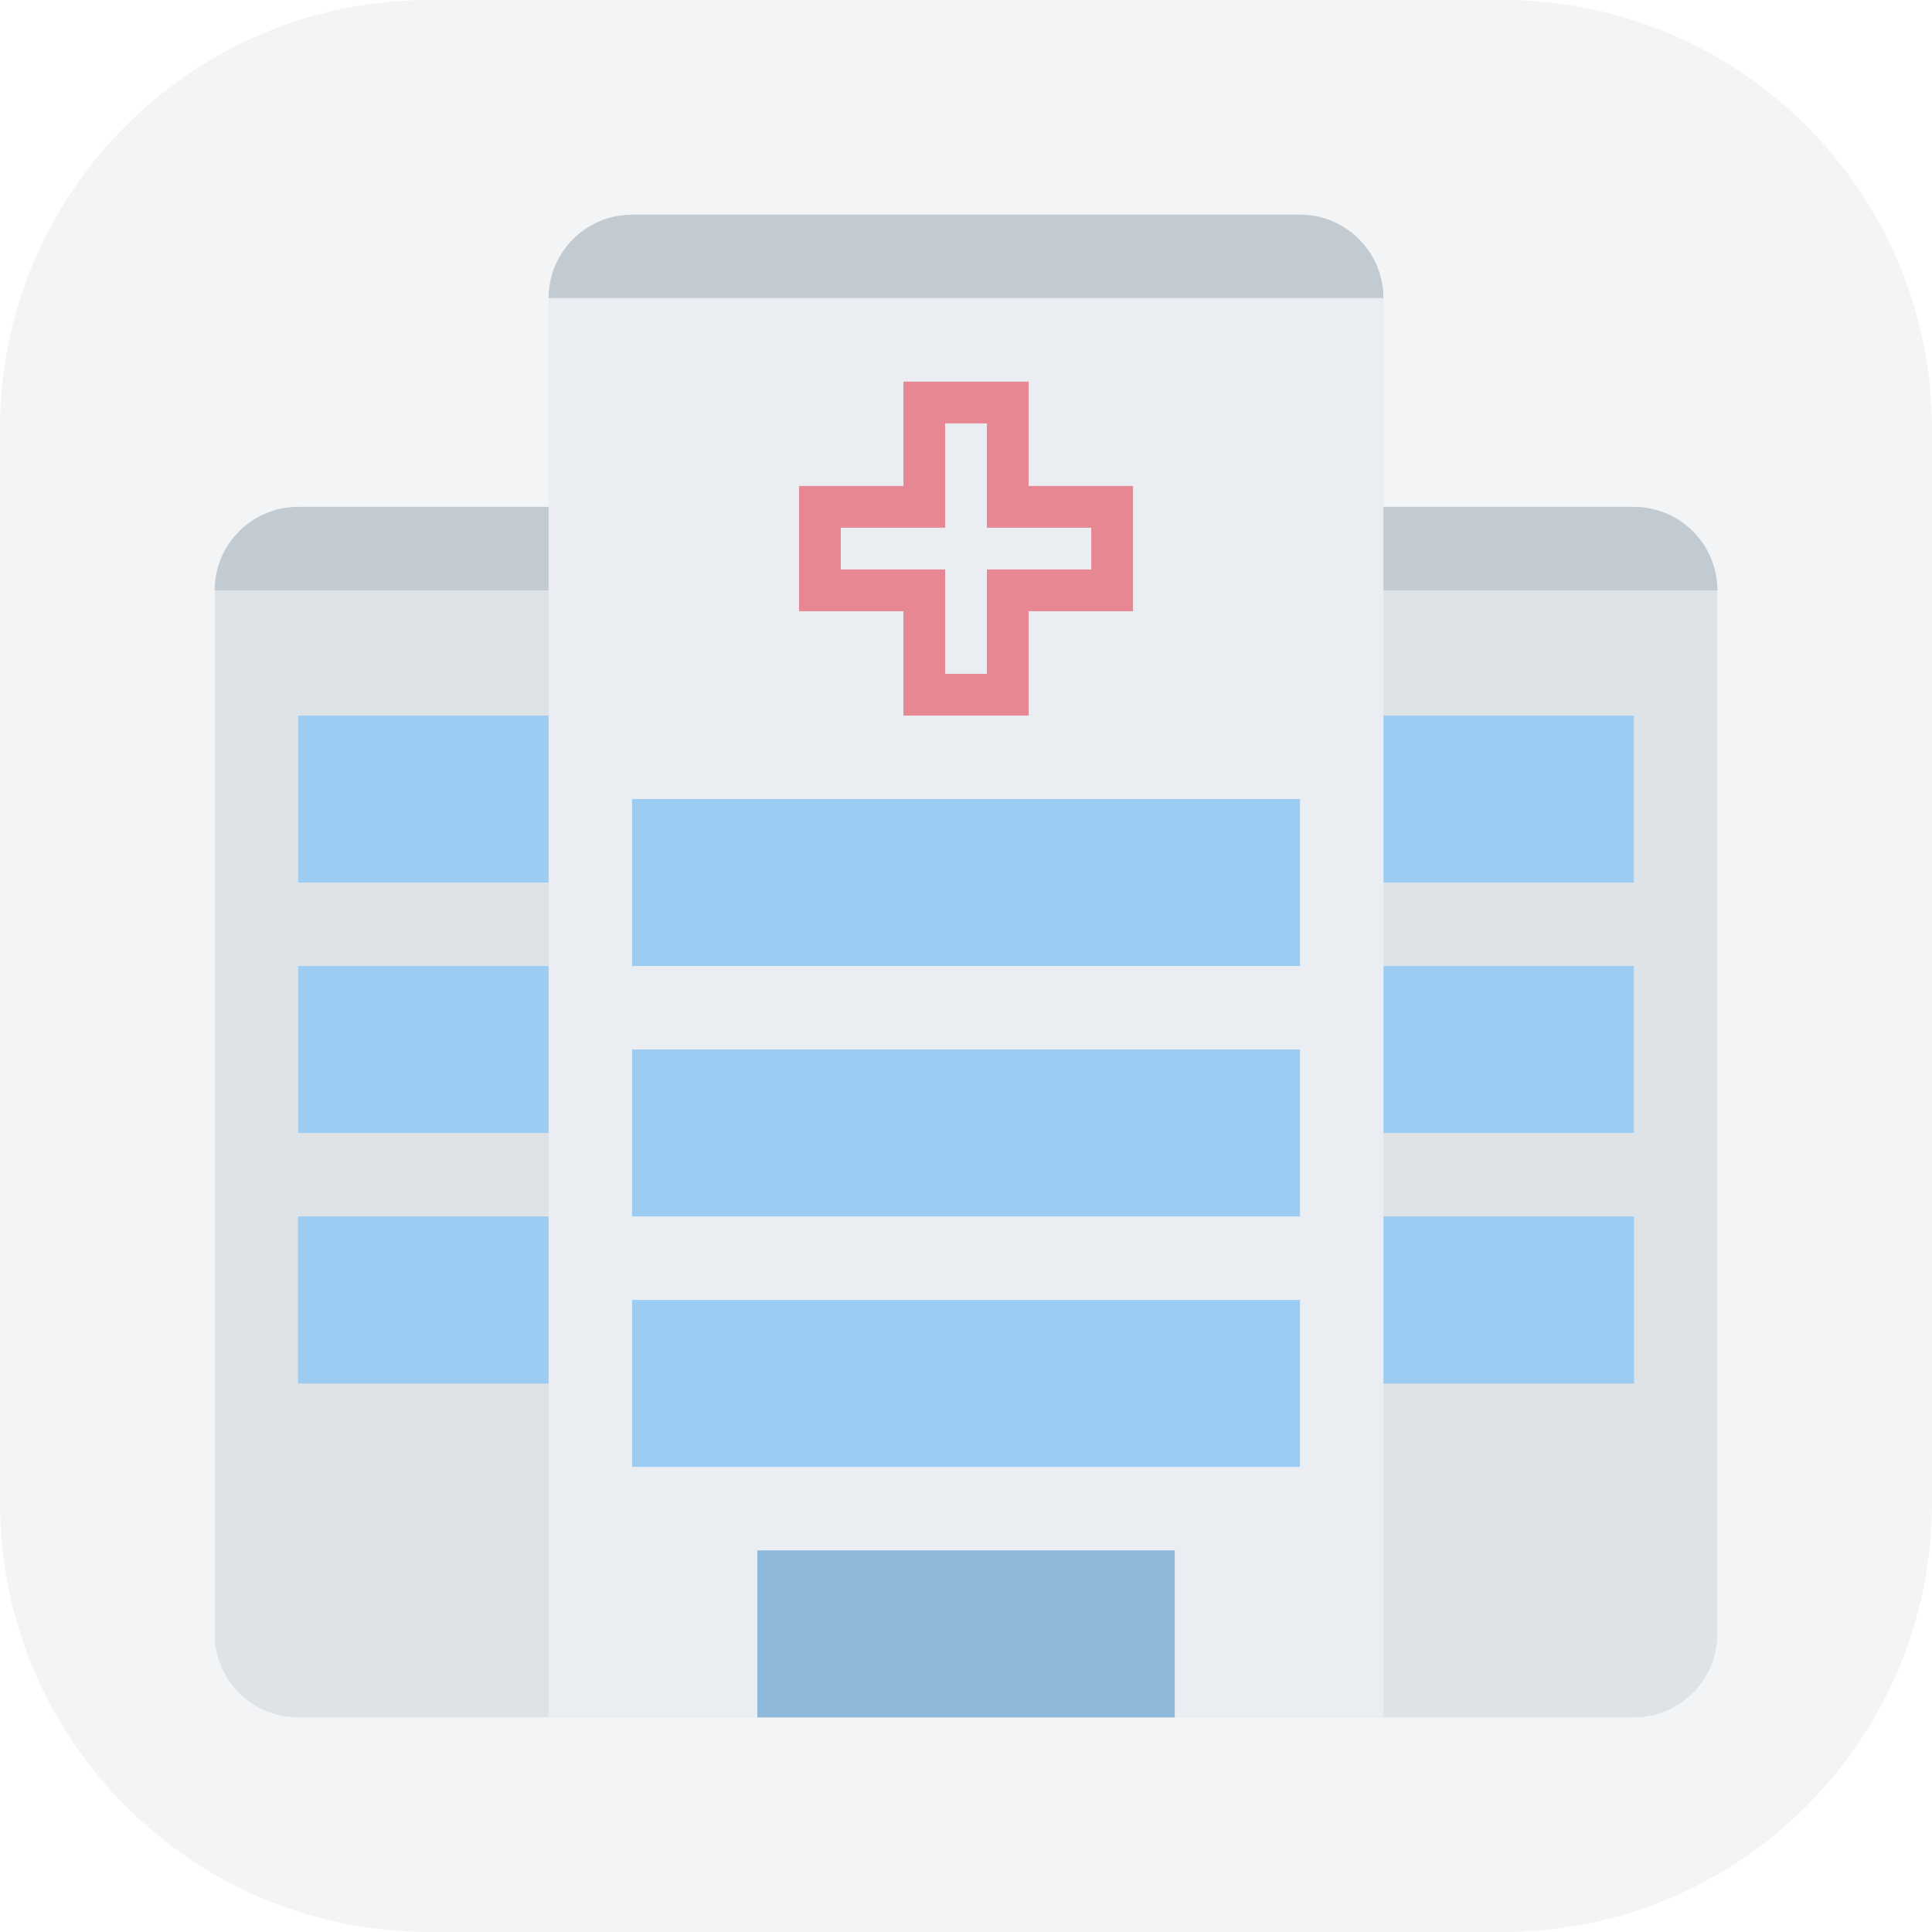
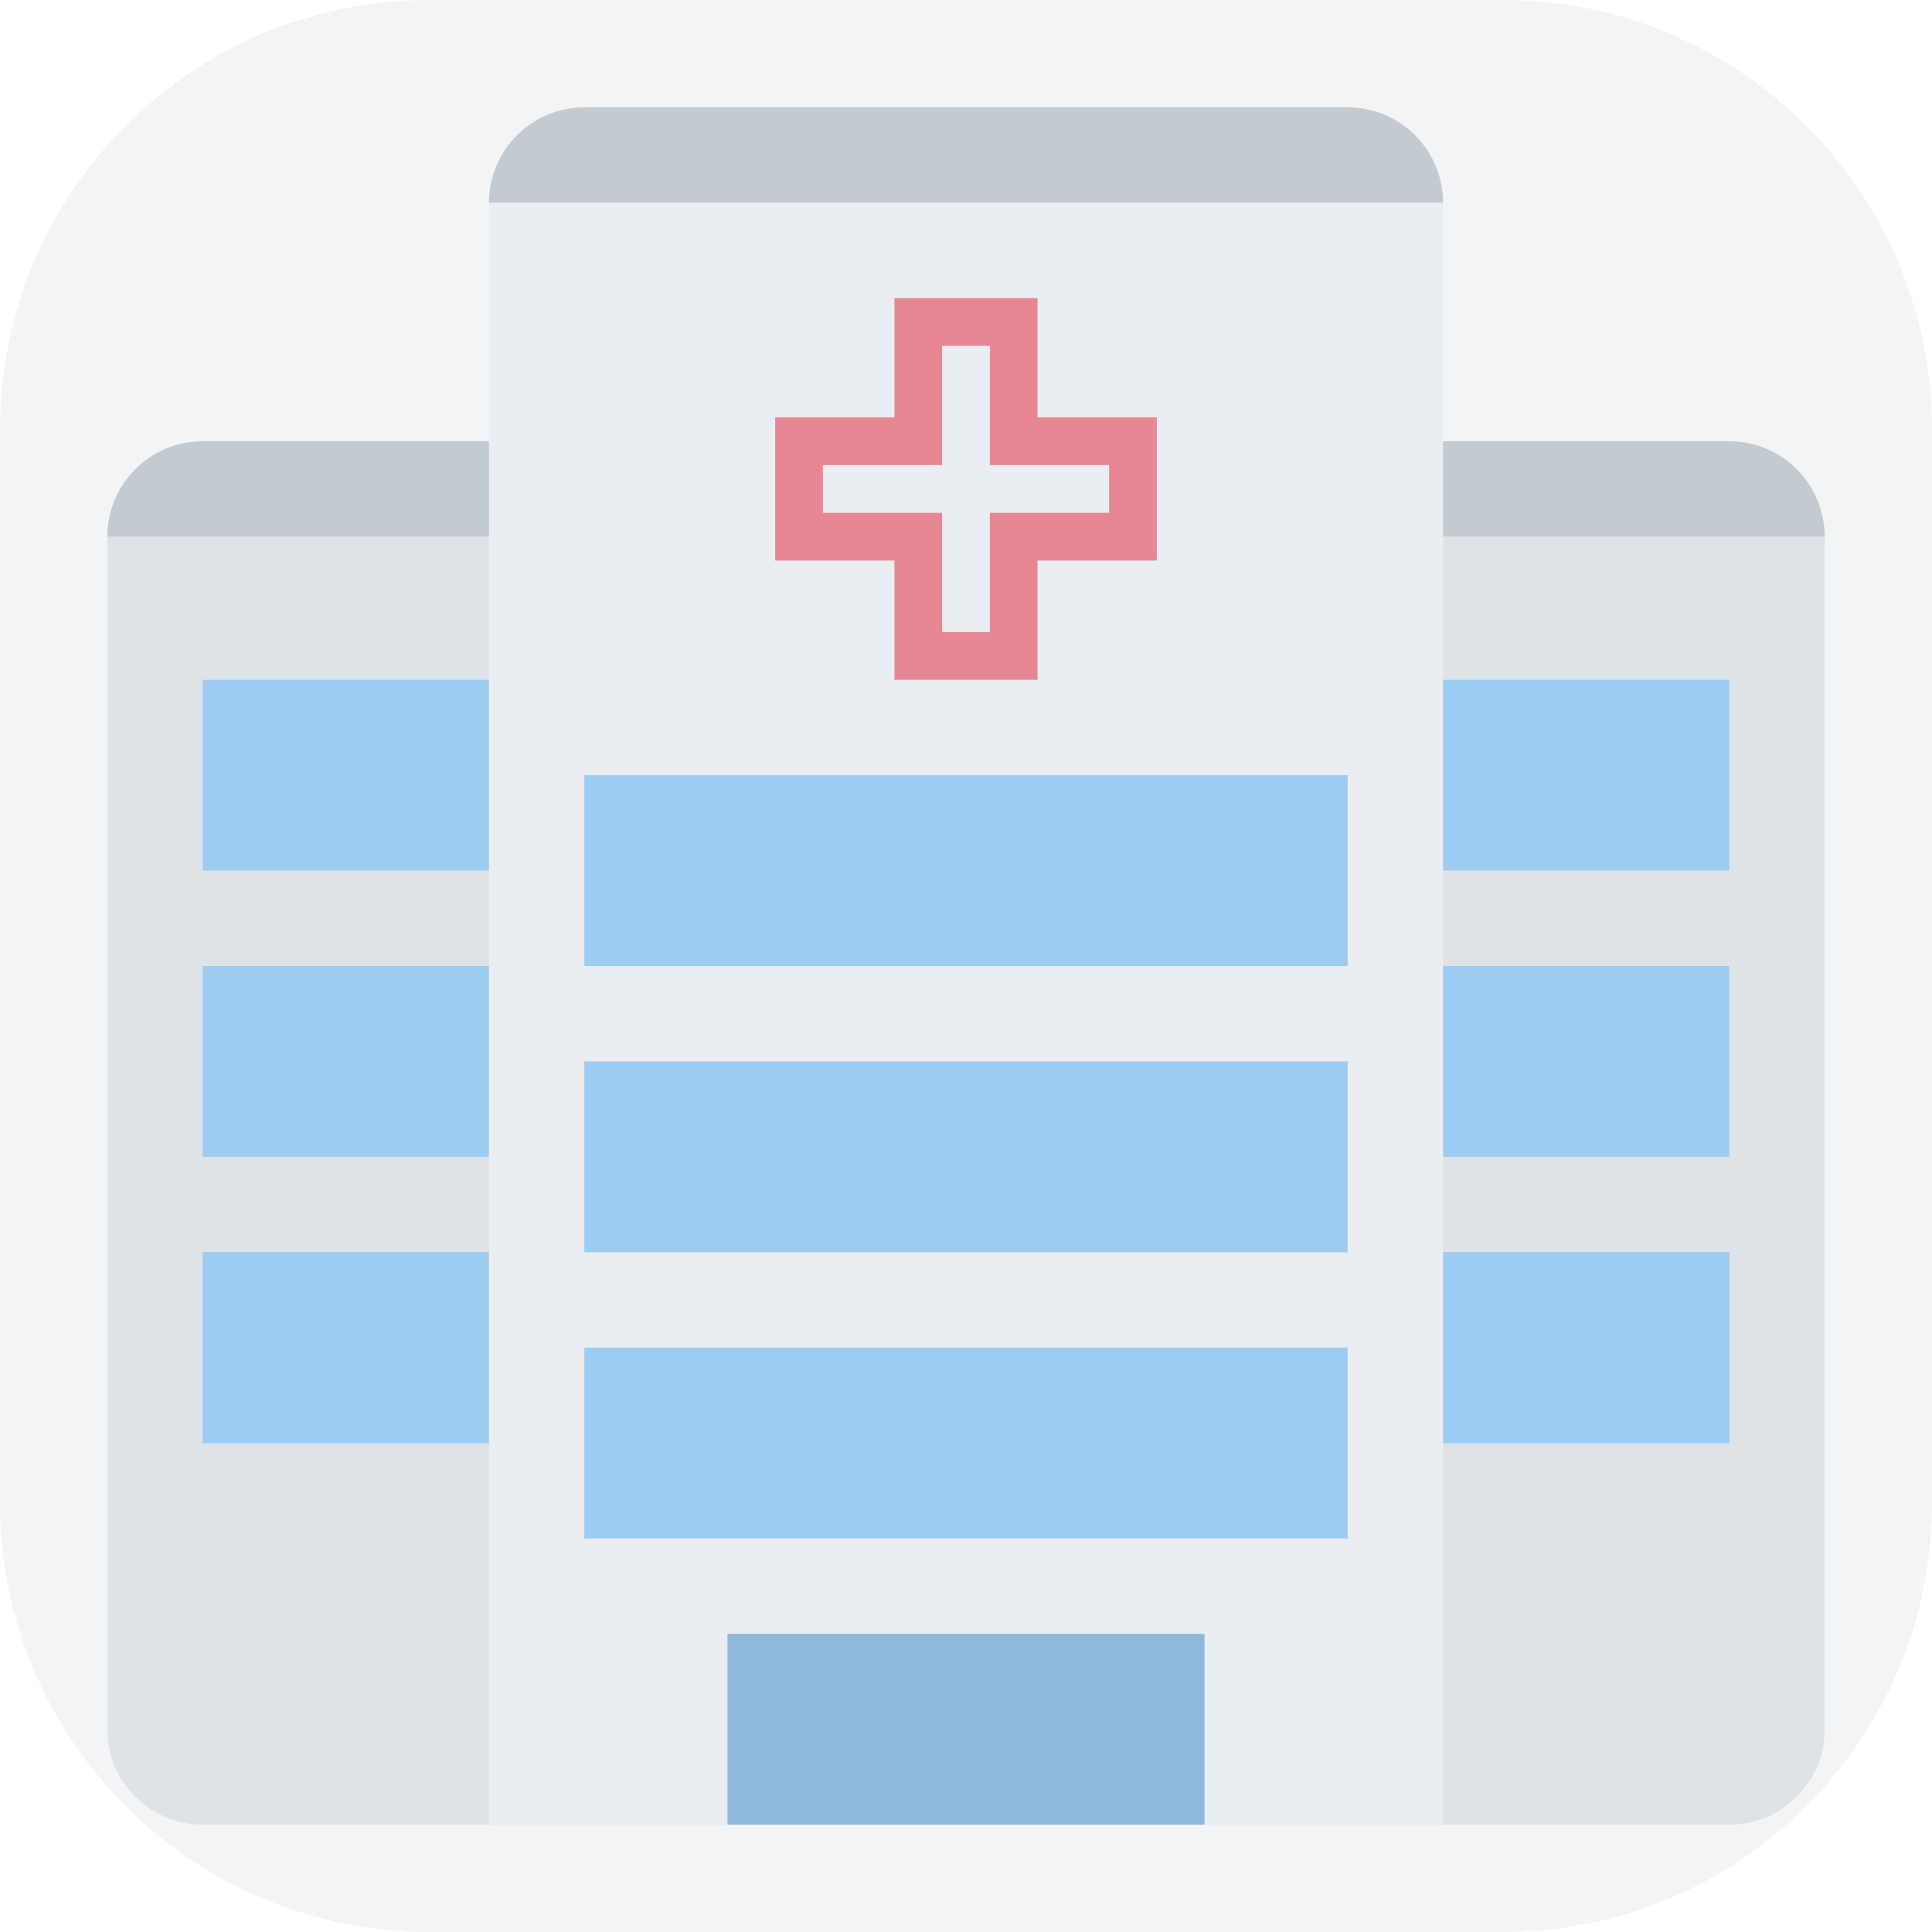
<svg xmlns="http://www.w3.org/2000/svg" viewBox="0 0 36 36">
  <rect width="36" height="36" rx="8" fill="#F3F4F6" />
-   <g transform="translate(4.00 4.00) scale(0.7778)" opacity="0.55">
+   <g transform="translate(2.00 2.00) scale(0.8889)" opacity="0.55">
    <path fill="#CCD6DD" d="M0 9v25a2 2 0 0 0 2 2h32a2 2 0 0 0 2-2V9z" />
    <path fill="#99AAB5" d="M34 7H2a2 2 0 0 0-2 2h36a2 2 0 0 0-2-2" />
    <path fill="#55ACEE" d="M2 18h32v4H2zm0-6h32v4H2zm0 12h32v4H2z" />
    <path fill="#55ACEE" d="M34 24H2v4h32z" />
    <path fill="#E1E8ED" d="M8 2h20v34H8z" />
    <path fill="#55ACEE" d="M10 20h16v4H10zm0-6h16v4H10zm0 12h16v4H10z" />
    <path fill="#3B88C3" d="M13 32h10v4H13z" />
    <path fill="#DD2E44" d="M22 6.5v3h-2.5V12h-3V9.5H14v-3h2.5V4h3v2.5zm-4.5 1H15v1h2.5V11h1V8.5H21v-1h-2.5V5h-1z" />
    <path fill="#99AAB5" d="M26 0H10a2 2 0 0 0-2 2h20a2 2 0 0 0-2-2" />
  </g>
</svg>
